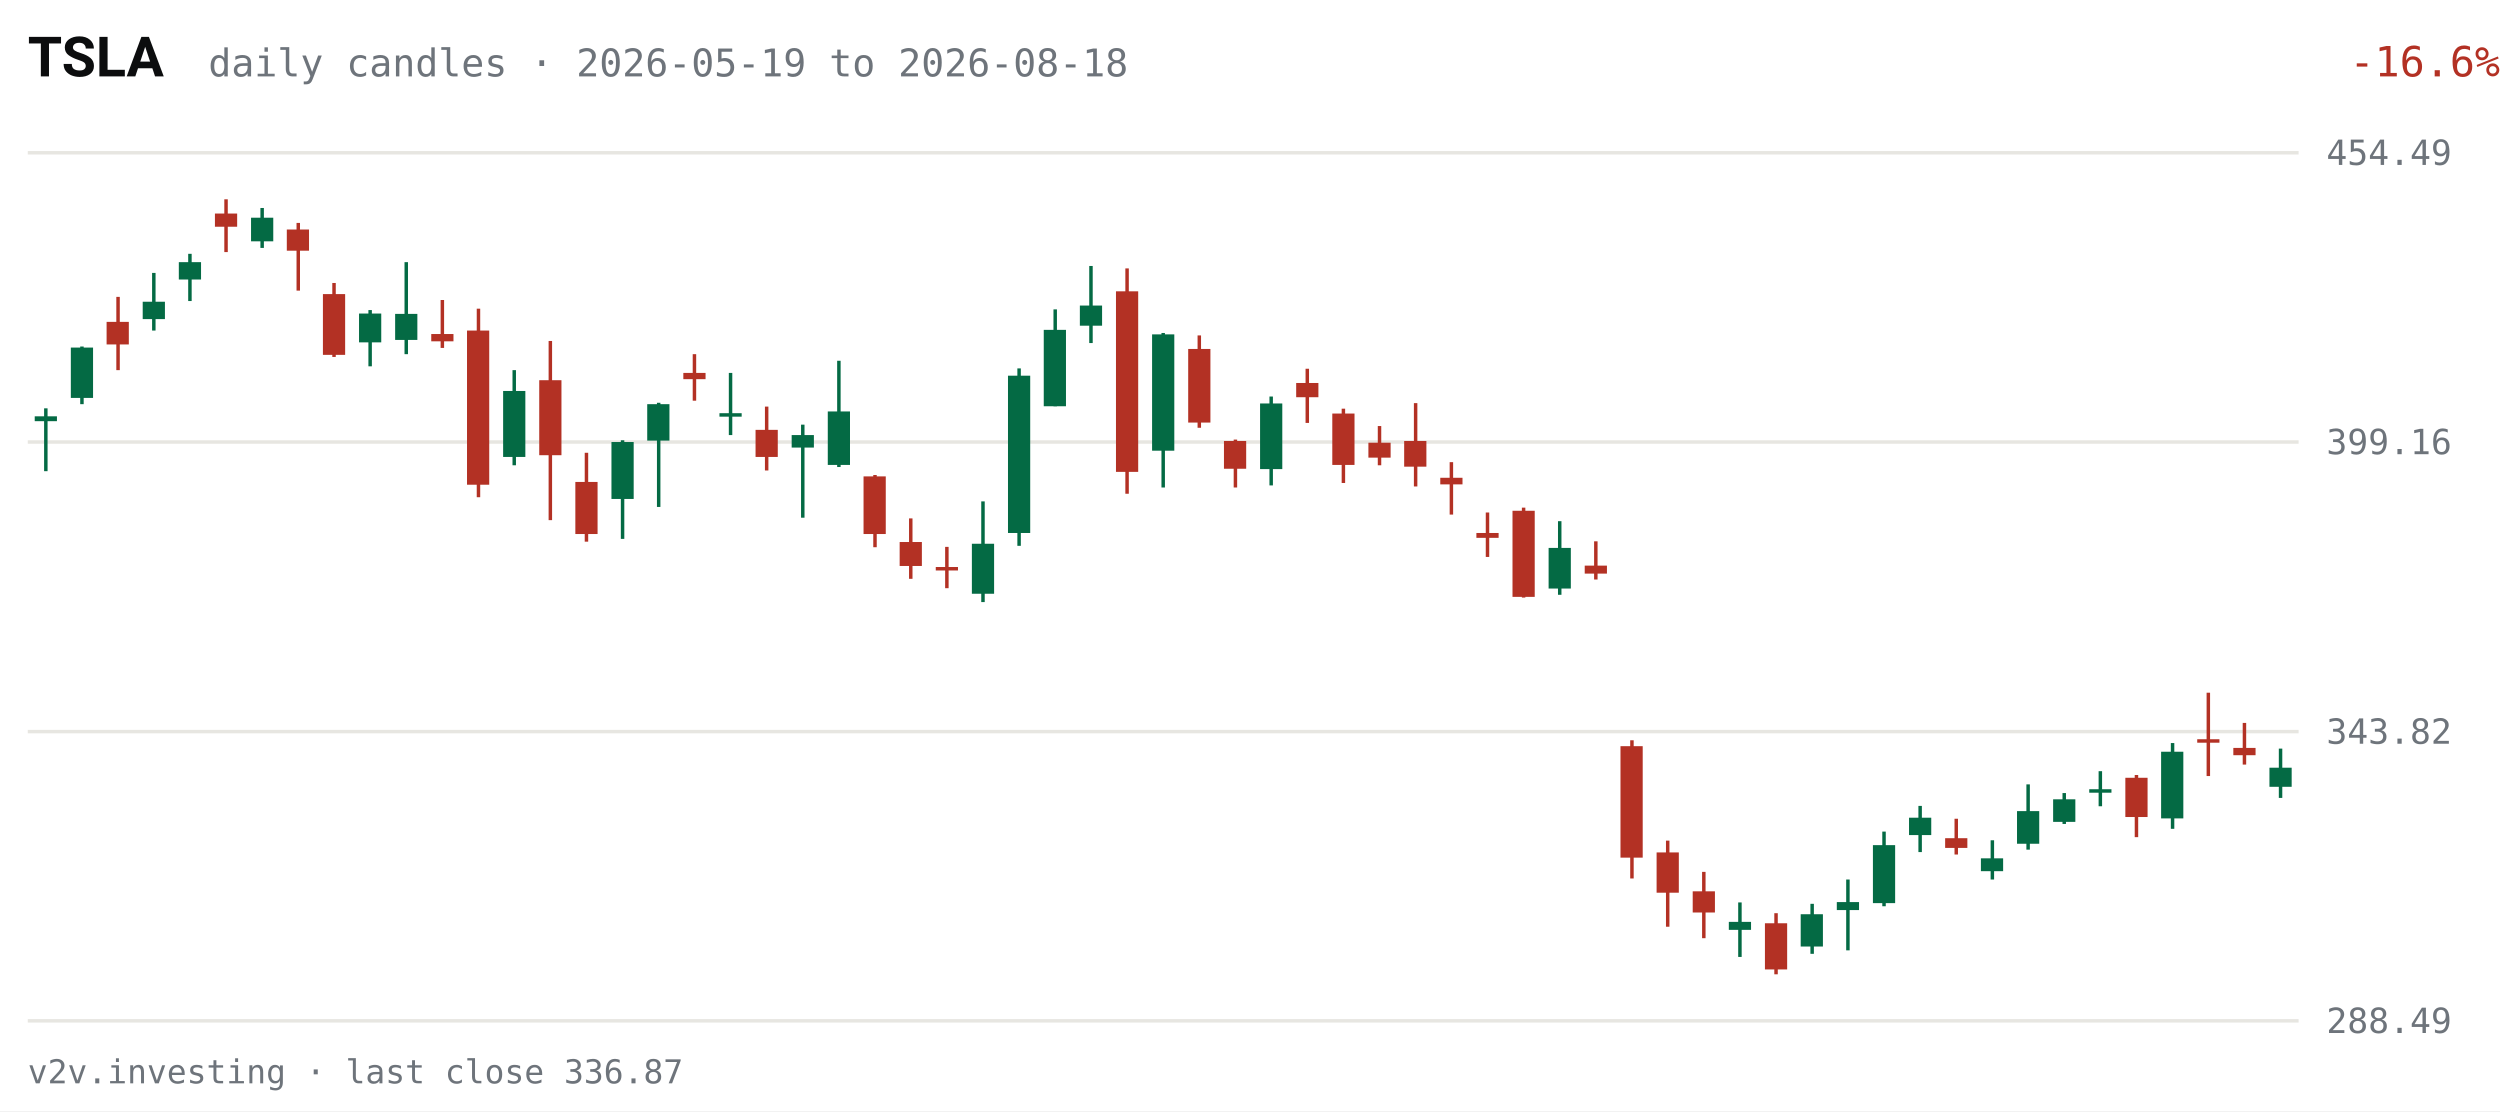
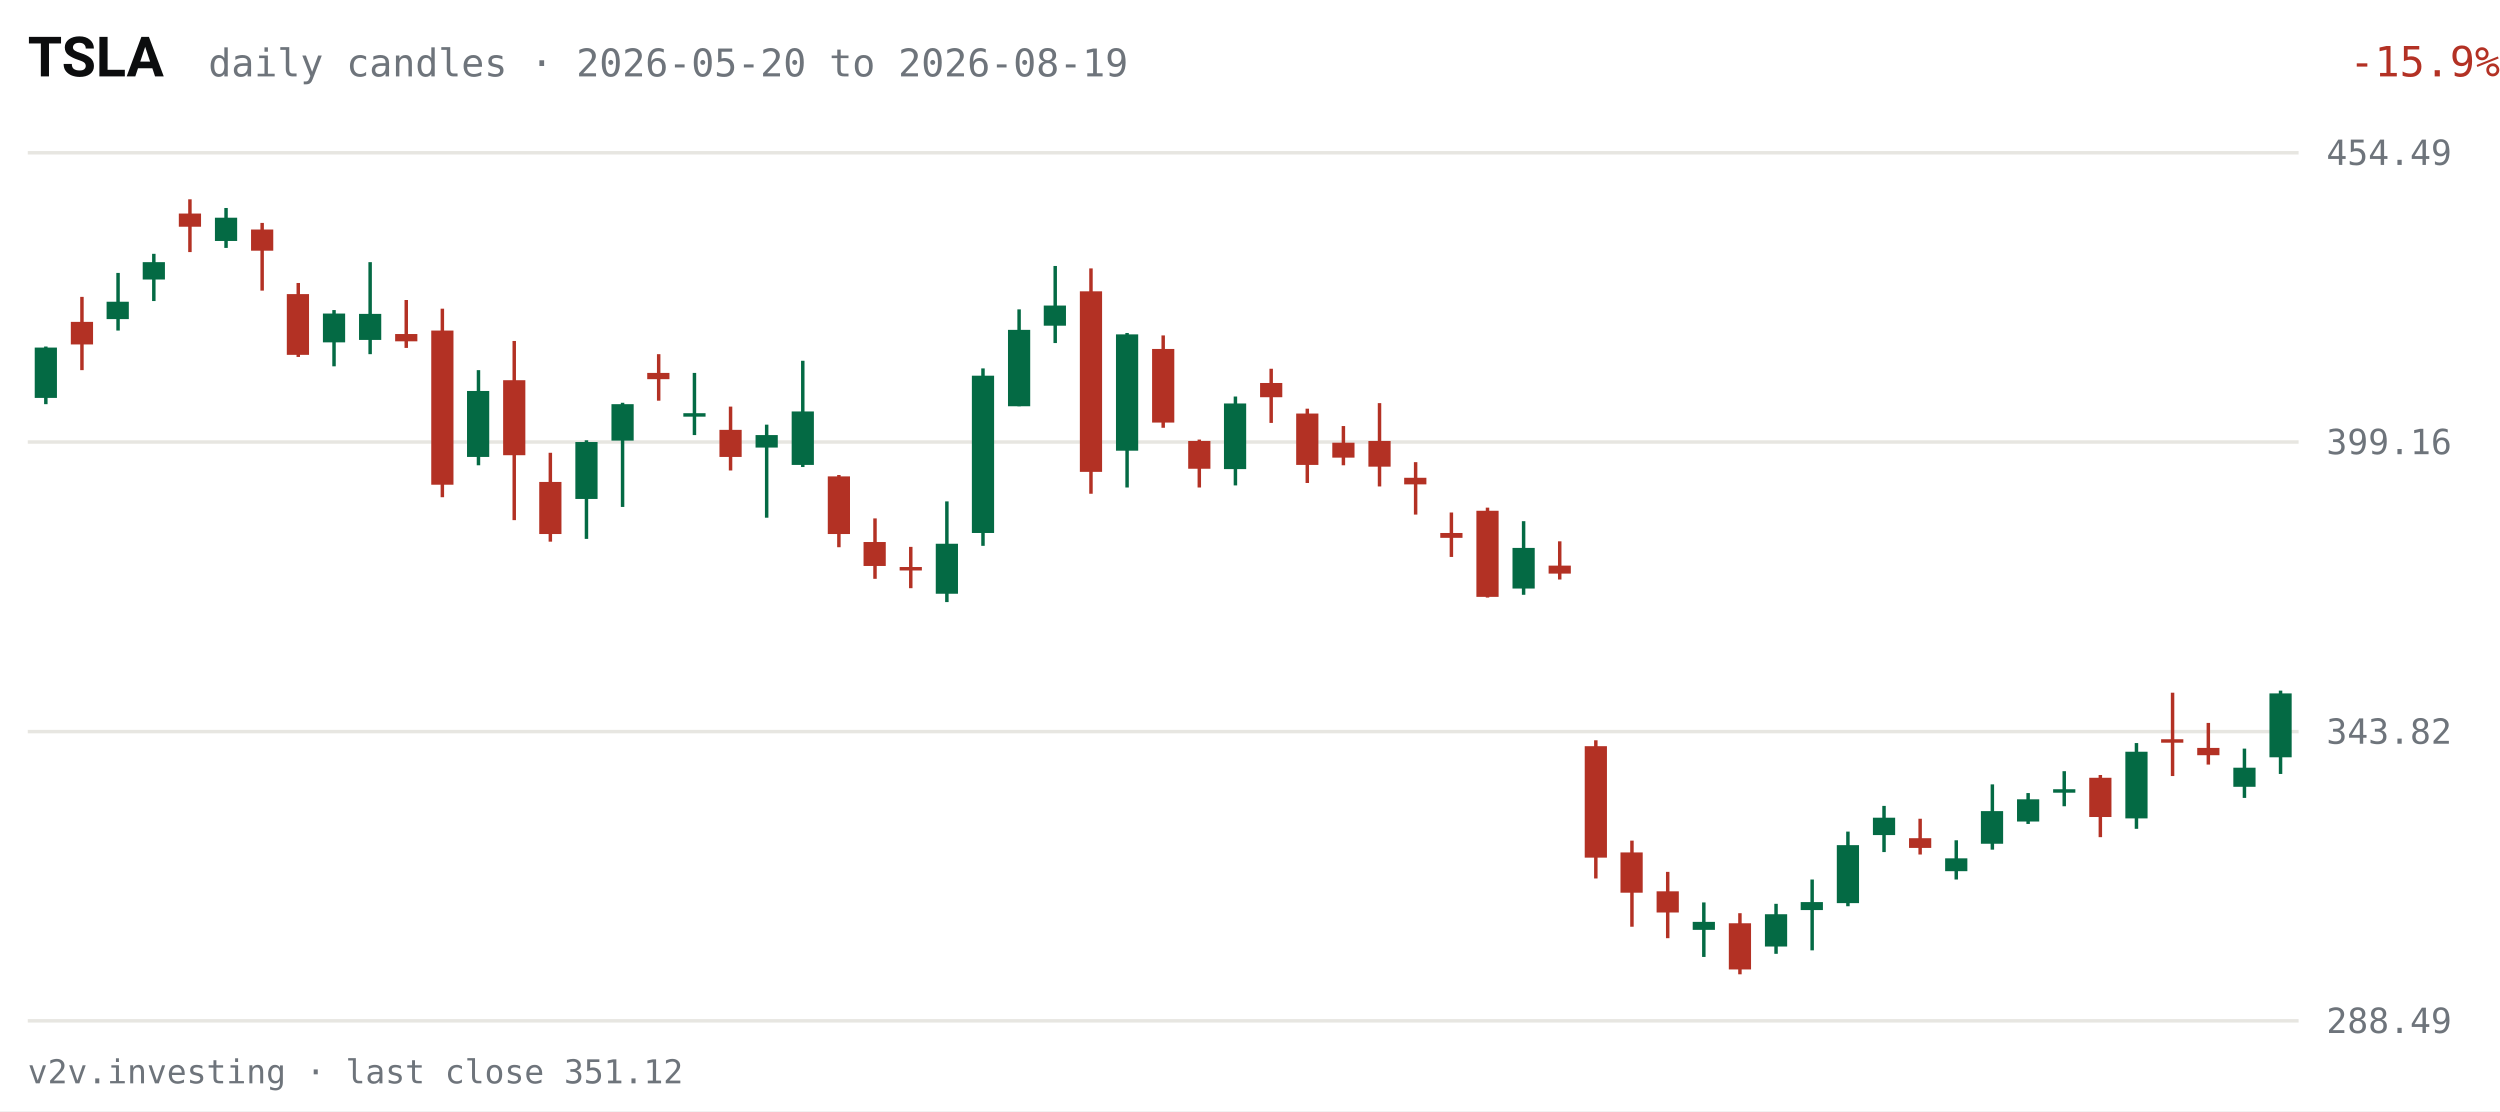
<svg xmlns="http://www.w3.org/2000/svg" viewBox="0 0 720 320" width="720" height="320" role="img" aria-label="TSLA daily candles, last 63 sessions">
  <rect width="720" height="320" fill="#FFFFFF" />
  <text x="8" y="22" fill="#0C0D0E" font-size="16" font-weight="600" font-family="system-ui,-apple-system,Segoe UI,Roboto,sans-serif">TSLA</text>
-   <text x="60" y="22" fill="#6E747B" font-size="11" font-family="ui-monospace,SFMono-Regular,Menlo,Consolas,monospace">daily candles · 2026-05-19 to 2026-08-18</text>
-   <text x="670" y="22" fill="#B33124" font-size="12" text-anchor="end" font-family="ui-monospace,SFMono-Regular,Menlo,Consolas,monospace" transform="translate(50,0)">-16.6%</text>
+   <text x="60" y="22" fill="#6E747B" font-size="11" font-family="ui-monospace,SFMono-Regular,Menlo,Consolas,monospace">daily candles · 2026-05-20 to 2026-08-19</text>
+   <text x="670" y="22" fill="#B33124" font-size="12" text-anchor="end" font-family="ui-monospace,SFMono-Regular,Menlo,Consolas,monospace" transform="translate(50,0)">-15.9%</text>
  <g font-family="ui-monospace,SFMono-Regular,Menlo,Consolas,monospace">
    <line x1="8" y1="294.0" x2="662" y2="294.0" stroke="#E7E6E1" stroke-width="1" />
    <text x="670" y="297.5" fill="#6E747B" font-size="10">288.49</text>
    <line x1="8" y1="210.7" x2="662" y2="210.7" stroke="#E7E6E1" stroke-width="1" />
    <text x="670" y="214.2" fill="#6E747B" font-size="10">343.82</text>
    <line x1="8" y1="127.3" x2="662" y2="127.3" stroke="#E7E6E1" stroke-width="1" />
    <text x="670" y="130.8" fill="#6E747B" font-size="10">399.16</text>
    <line x1="8" y1="44.0" x2="662" y2="44.0" stroke="#E7E6E1" stroke-width="1" />
    <text x="670" y="47.5" fill="#6E747B" font-size="10">454.49</text>
-     <line x1="13.2" y1="117.6" x2="13.2" y2="135.7" stroke="#046A44" stroke-width="1" />
-     <rect x="10.0" y="119.9" width="6.4" height="1.4" fill="#046A44" />
-     <line x1="23.6" y1="99.8" x2="23.6" y2="116.4" stroke="#046A44" stroke-width="1" />
-     <rect x="20.4" y="100.1" width="6.4" height="14.5" fill="#046A44" />
-     <line x1="34.0" y1="85.5" x2="34.0" y2="106.6" stroke="#B33124" stroke-width="1" />
-     <rect x="30.7" y="92.7" width="6.4" height="6.5" fill="#B33124" />
-     <line x1="44.3" y1="78.6" x2="44.3" y2="95.2" stroke="#046A44" stroke-width="1" />
-     <rect x="41.1" y="86.9" width="6.4" height="5.0" fill="#046A44" />
-     <line x1="54.7" y1="73.1" x2="54.7" y2="86.7" stroke="#046A44" stroke-width="1" />
-     <rect x="51.5" y="75.5" width="6.4" height="5.0" fill="#046A44" />
-     <line x1="65.1" y1="57.4" x2="65.1" y2="72.6" stroke="#B33124" stroke-width="1" />
-     <rect x="61.9" y="61.5" width="6.4" height="3.8" fill="#B33124" />
-     <line x1="75.5" y1="59.9" x2="75.5" y2="71.4" stroke="#046A44" stroke-width="1" />
-     <rect x="72.3" y="62.7" width="6.4" height="6.8" fill="#046A44" />
-     <line x1="85.9" y1="64.2" x2="85.9" y2="83.7" stroke="#B33124" stroke-width="1" />
-     <rect x="82.6" y="66.1" width="6.4" height="6.1" fill="#B33124" />
-     <line x1="96.2" y1="81.5" x2="96.2" y2="102.8" stroke="#B33124" stroke-width="1" />
-     <rect x="93.0" y="84.7" width="6.4" height="17.5" fill="#B33124" />
-     <line x1="106.6" y1="89.3" x2="106.6" y2="105.5" stroke="#046A44" stroke-width="1" />
-     <rect x="103.4" y="90.3" width="6.4" height="8.3" fill="#046A44" />
-     <line x1="117.0" y1="75.5" x2="117.0" y2="102.0" stroke="#046A44" stroke-width="1" />
-     <rect x="113.8" y="90.4" width="6.4" height="7.5" fill="#046A44" />
-     <line x1="127.4" y1="86.4" x2="127.4" y2="100.2" stroke="#B33124" stroke-width="1" />
-     <rect x="124.2" y="96.2" width="6.4" height="2.1" fill="#B33124" />
-     <line x1="137.8" y1="88.9" x2="137.8" y2="143.2" stroke="#B33124" stroke-width="1" />
-     <rect x="134.5" y="95.2" width="6.4" height="44.4" fill="#B33124" />
-     <line x1="148.1" y1="106.6" x2="148.1" y2="134.0" stroke="#046A44" stroke-width="1" />
-     <rect x="144.9" y="112.6" width="6.4" height="19.0" fill="#046A44" />
-     <line x1="158.5" y1="98.2" x2="158.5" y2="149.8" stroke="#B33124" stroke-width="1" />
-     <rect x="155.3" y="109.5" width="6.4" height="21.6" fill="#B33124" />
-     <line x1="168.9" y1="130.4" x2="168.9" y2="156.0" stroke="#B33124" stroke-width="1" />
-     <rect x="165.7" y="138.8" width="6.4" height="15.0" fill="#B33124" />
-     <line x1="179.3" y1="126.8" x2="179.3" y2="155.2" stroke="#046A44" stroke-width="1" />
-     <rect x="176.1" y="127.3" width="6.4" height="16.4" fill="#046A44" />
-     <line x1="189.7" y1="116.0" x2="189.7" y2="146.0" stroke="#046A44" stroke-width="1" />
-     <rect x="186.4" y="116.4" width="6.4" height="10.5" fill="#046A44" />
-     <line x1="200.0" y1="102.0" x2="200.0" y2="115.4" stroke="#B33124" stroke-width="1" />
-     <rect x="196.8" y="107.4" width="6.4" height="1.8" fill="#B33124" />
-     <line x1="210.4" y1="107.4" x2="210.4" y2="125.3" stroke="#046A44" stroke-width="1" />
-     <rect x="207.2" y="119.0" width="6.4" height="1.0" fill="#046A44" />
-     <line x1="220.8" y1="117.1" x2="220.8" y2="135.5" stroke="#B33124" stroke-width="1" />
-     <rect x="217.6" y="123.8" width="6.4" height="7.8" fill="#B33124" />
-     <line x1="231.2" y1="122.3" x2="231.2" y2="149.1" stroke="#046A44" stroke-width="1" />
-     <rect x="228.0" y="125.3" width="6.4" height="3.6" fill="#046A44" />
-     <line x1="241.6" y1="103.9" x2="241.6" y2="134.5" stroke="#046A44" stroke-width="1" />
-     <rect x="238.4" y="118.5" width="6.4" height="15.4" fill="#046A44" />
-     <line x1="252.0" y1="136.8" x2="252.0" y2="157.6" stroke="#B33124" stroke-width="1" />
-     <rect x="248.7" y="137.2" width="6.4" height="16.6" fill="#B33124" />
-     <line x1="262.3" y1="149.3" x2="262.3" y2="166.7" stroke="#B33124" stroke-width="1" />
-     <rect x="259.1" y="156.1" width="6.4" height="6.9" fill="#B33124" />
-     <line x1="272.7" y1="157.5" x2="272.7" y2="169.4" stroke="#B33124" stroke-width="1" />
-     <rect x="269.5" y="163.3" width="6.4" height="1.0" fill="#B33124" />
-     <line x1="283.1" y1="144.4" x2="283.1" y2="173.4" stroke="#046A44" stroke-width="1" />
-     <rect x="279.9" y="156.6" width="6.4" height="14.4" fill="#046A44" />
-     <line x1="293.5" y1="106.1" x2="293.5" y2="157.2" stroke="#046A44" stroke-width="1" />
-     <rect x="290.3" y="108.2" width="6.4" height="45.3" fill="#046A44" />
-     <line x1="303.9" y1="89.1" x2="303.9" y2="117.0" stroke="#046A44" stroke-width="1" />
-     <rect x="300.6" y="95.0" width="6.4" height="22.0" fill="#046A44" />
-     <line x1="314.2" y1="76.6" x2="314.2" y2="98.8" stroke="#046A44" stroke-width="1" />
-     <rect x="311.0" y="88.0" width="6.4" height="5.8" fill="#046A44" />
-     <line x1="324.6" y1="77.3" x2="324.6" y2="142.2" stroke="#B33124" stroke-width="1" />
-     <rect x="321.4" y="83.9" width="6.4" height="52.0" fill="#B33124" />
-     <line x1="335.0" y1="95.9" x2="335.0" y2="140.4" stroke="#046A44" stroke-width="1" />
-     <rect x="331.8" y="96.3" width="6.4" height="33.5" fill="#046A44" />
-     <line x1="345.4" y1="96.6" x2="345.4" y2="123.2" stroke="#B33124" stroke-width="1" />
-     <rect x="342.2" y="100.5" width="6.4" height="21.2" fill="#B33124" />
-     <line x1="355.8" y1="126.6" x2="355.8" y2="140.4" stroke="#B33124" stroke-width="1" />
-     <rect x="352.5" y="127.0" width="6.4" height="8.0" fill="#B33124" />
-     <line x1="366.1" y1="114.2" x2="366.1" y2="139.8" stroke="#046A44" stroke-width="1" />
-     <rect x="362.9" y="116.2" width="6.4" height="18.9" fill="#046A44" />
-     <line x1="376.5" y1="106.2" x2="376.5" y2="121.8" stroke="#B33124" stroke-width="1" />
-     <rect x="373.3" y="110.3" width="6.4" height="4.1" fill="#B33124" />
-     <line x1="386.9" y1="117.7" x2="386.9" y2="139.1" stroke="#B33124" stroke-width="1" />
-     <rect x="383.7" y="119.1" width="6.4" height="14.8" fill="#B33124" />
-     <line x1="397.3" y1="122.7" x2="397.3" y2="134.0" stroke="#B33124" stroke-width="1" />
-     <rect x="394.1" y="127.5" width="6.4" height="4.3" fill="#B33124" />
-     <line x1="407.7" y1="116.1" x2="407.7" y2="140.1" stroke="#B33124" stroke-width="1" />
-     <rect x="404.4" y="127.0" width="6.4" height="7.4" fill="#B33124" />
-     <line x1="418.0" y1="133.1" x2="418.0" y2="148.2" stroke="#B33124" stroke-width="1" />
-     <rect x="414.8" y="137.6" width="6.4" height="1.9" fill="#B33124" />
-     <line x1="428.4" y1="147.6" x2="428.4" y2="160.4" stroke="#B33124" stroke-width="1" />
-     <rect x="425.2" y="153.5" width="6.4" height="1.4" fill="#B33124" />
-     <line x1="438.8" y1="146.2" x2="438.8" y2="172.1" stroke="#B33124" stroke-width="1" />
-     <rect x="435.6" y="147.1" width="6.4" height="24.8" fill="#B33124" />
-     <line x1="449.2" y1="150.1" x2="449.2" y2="171.3" stroke="#046A44" stroke-width="1" />
-     <rect x="446.0" y="157.8" width="6.4" height="11.7" fill="#046A44" />
-     <line x1="459.6" y1="155.9" x2="459.6" y2="166.9" stroke="#B33124" stroke-width="1" />
-     <rect x="456.4" y="162.9" width="6.4" height="2.3" fill="#B33124" />
-     <line x1="470.0" y1="213.2" x2="470.0" y2="253.0" stroke="#B33124" stroke-width="1" />
-     <rect x="466.7" y="214.9" width="6.4" height="32.1" fill="#B33124" />
-     <line x1="480.3" y1="242.1" x2="480.3" y2="266.9" stroke="#B33124" stroke-width="1" />
-     <rect x="477.1" y="245.5" width="6.4" height="11.6" fill="#B33124" />
-     <line x1="490.7" y1="251.1" x2="490.7" y2="270.2" stroke="#B33124" stroke-width="1" />
-     <rect x="487.5" y="256.7" width="6.4" height="6.1" fill="#B33124" />
-     <line x1="501.1" y1="259.9" x2="501.1" y2="275.6" stroke="#046A44" stroke-width="1" />
-     <rect x="497.9" y="265.5" width="6.4" height="2.3" fill="#046A44" />
-     <line x1="511.5" y1="263.0" x2="511.5" y2="280.6" stroke="#B33124" stroke-width="1" />
-     <rect x="508.3" y="265.9" width="6.4" height="13.3" fill="#B33124" />
-     <line x1="521.9" y1="260.3" x2="521.9" y2="274.7" stroke="#046A44" stroke-width="1" />
-     <rect x="518.6" y="263.3" width="6.4" height="9.3" fill="#046A44" />
-     <line x1="532.2" y1="253.3" x2="532.2" y2="273.7" stroke="#046A44" stroke-width="1" />
-     <rect x="529.0" y="259.8" width="6.4" height="2.3" fill="#046A44" />
-     <line x1="542.6" y1="239.5" x2="542.6" y2="261.0" stroke="#046A44" stroke-width="1" />
-     <rect x="539.4" y="243.4" width="6.4" height="16.7" fill="#046A44" />
-     <line x1="553.0" y1="232.1" x2="553.0" y2="245.4" stroke="#046A44" stroke-width="1" />
-     <rect x="549.8" y="235.5" width="6.4" height="5.0" fill="#046A44" />
-     <line x1="563.4" y1="235.8" x2="563.4" y2="246.1" stroke="#B33124" stroke-width="1" />
-     <rect x="560.2" y="241.4" width="6.4" height="2.8" fill="#B33124" />
-     <line x1="573.8" y1="242.0" x2="573.8" y2="253.3" stroke="#046A44" stroke-width="1" />
-     <rect x="570.5" y="247.2" width="6.4" height="3.7" fill="#046A44" />
-     <line x1="584.1" y1="225.9" x2="584.1" y2="244.7" stroke="#046A44" stroke-width="1" />
-     <rect x="580.9" y="233.6" width="6.4" height="9.4" fill="#046A44" />
-     <line x1="594.5" y1="228.4" x2="594.5" y2="237.3" stroke="#046A44" stroke-width="1" />
-     <rect x="591.3" y="230.2" width="6.4" height="6.5" fill="#046A44" />
-     <line x1="604.9" y1="222.1" x2="604.9" y2="232.2" stroke="#046A44" stroke-width="1" />
-     <rect x="601.7" y="227.3" width="6.4" height="1.0" fill="#046A44" />
-     <line x1="615.3" y1="223.2" x2="615.3" y2="241.1" stroke="#B33124" stroke-width="1" />
-     <rect x="612.1" y="224.0" width="6.4" height="11.3" fill="#B33124" />
-     <line x1="625.7" y1="214.0" x2="625.7" y2="238.7" stroke="#046A44" stroke-width="1" />
-     <rect x="622.4" y="216.5" width="6.4" height="19.2" fill="#046A44" />
-     <line x1="636.0" y1="199.5" x2="636.0" y2="223.5" stroke="#B33124" stroke-width="1" />
-     <rect x="632.8" y="212.9" width="6.4" height="1.0" fill="#B33124" />
-     <line x1="646.4" y1="208.2" x2="646.4" y2="220.2" stroke="#B33124" stroke-width="1" />
-     <rect x="643.2" y="215.4" width="6.4" height="2.1" fill="#B33124" />
-     <line x1="656.8" y1="215.6" x2="656.8" y2="229.8" stroke="#046A44" stroke-width="1" />
-     <rect x="653.6" y="221.1" width="6.4" height="5.5" fill="#046A44" />
+     <line x1="13.2" y1="99.8" x2="13.2" y2="116.4" stroke="#046A44" stroke-width="1" />
+     <rect x="10.0" y="100.1" width="6.4" height="14.5" fill="#046A44" />
+     <line x1="23.6" y1="85.5" x2="23.6" y2="106.6" stroke="#B33124" stroke-width="1" />
+     <rect x="20.4" y="92.7" width="6.4" height="6.5" fill="#B33124" />
+     <line x1="34.0" y1="78.6" x2="34.0" y2="95.2" stroke="#046A44" stroke-width="1" />
+     <rect x="30.7" y="86.9" width="6.4" height="5.0" fill="#046A44" />
+     <line x1="44.3" y1="73.1" x2="44.3" y2="86.7" stroke="#046A44" stroke-width="1" />
+     <rect x="41.1" y="75.5" width="6.4" height="5.0" fill="#046A44" />
+     <line x1="54.7" y1="57.4" x2="54.7" y2="72.6" stroke="#B33124" stroke-width="1" />
+     <rect x="51.5" y="61.5" width="6.4" height="3.8" fill="#B33124" />
+     <line x1="65.1" y1="59.9" x2="65.1" y2="71.4" stroke="#046A44" stroke-width="1" />
+     <rect x="61.9" y="62.7" width="6.4" height="6.7" fill="#046A44" />
+     <line x1="75.5" y1="64.2" x2="75.5" y2="83.7" stroke="#B33124" stroke-width="1" />
+     <rect x="72.3" y="66.1" width="6.4" height="6.1" fill="#B33124" />
+     <line x1="85.9" y1="81.5" x2="85.9" y2="102.8" stroke="#B33124" stroke-width="1" />
+     <rect x="82.6" y="84.7" width="6.4" height="17.5" fill="#B33124" />
+     <line x1="96.2" y1="89.3" x2="96.2" y2="105.5" stroke="#046A44" stroke-width="1" />
+     <rect x="93.0" y="90.3" width="6.4" height="8.3" fill="#046A44" />
+     <line x1="106.6" y1="75.5" x2="106.6" y2="102.0" stroke="#046A44" stroke-width="1" />
+     <rect x="103.4" y="90.4" width="6.4" height="7.5" fill="#046A44" />
+     <line x1="117.0" y1="86.4" x2="117.0" y2="100.2" stroke="#B33124" stroke-width="1" />
+     <rect x="113.8" y="96.2" width="6.4" height="2.1" fill="#B33124" />
+     <line x1="127.4" y1="88.9" x2="127.4" y2="143.2" stroke="#B33124" stroke-width="1" />
+     <rect x="124.2" y="95.2" width="6.4" height="44.4" fill="#B33124" />
+     <line x1="137.8" y1="106.6" x2="137.8" y2="134.0" stroke="#046A44" stroke-width="1" />
+     <rect x="134.5" y="112.6" width="6.4" height="19.0" fill="#046A44" />
+     <line x1="148.1" y1="98.2" x2="148.1" y2="149.8" stroke="#B33124" stroke-width="1" />
+     <rect x="144.9" y="109.5" width="6.4" height="21.6" fill="#B33124" />
+     <line x1="158.5" y1="130.4" x2="158.5" y2="156.0" stroke="#B33124" stroke-width="1" />
+     <rect x="155.3" y="138.8" width="6.4" height="15.0" fill="#B33124" />
+     <line x1="168.9" y1="126.8" x2="168.9" y2="155.2" stroke="#046A44" stroke-width="1" />
+     <rect x="165.7" y="127.3" width="6.4" height="16.4" fill="#046A44" />
+     <line x1="179.3" y1="116.0" x2="179.3" y2="146.0" stroke="#046A44" stroke-width="1" />
+     <rect x="176.1" y="116.4" width="6.4" height="10.5" fill="#046A44" />
+     <line x1="189.7" y1="102.0" x2="189.7" y2="115.4" stroke="#B33124" stroke-width="1" />
+     <rect x="186.4" y="107.4" width="6.4" height="1.8" fill="#B33124" />
+     <line x1="200.0" y1="107.4" x2="200.0" y2="125.3" stroke="#046A44" stroke-width="1" />
+     <rect x="196.8" y="119.0" width="6.4" height="1.0" fill="#046A44" />
+     <line x1="210.4" y1="117.1" x2="210.4" y2="135.5" stroke="#B33124" stroke-width="1" />
+     <rect x="207.2" y="123.8" width="6.4" height="7.8" fill="#B33124" />
+     <line x1="220.8" y1="122.3" x2="220.8" y2="149.1" stroke="#046A44" stroke-width="1" />
+     <rect x="217.6" y="125.3" width="6.4" height="3.6" fill="#046A44" />
+     <line x1="231.2" y1="103.9" x2="231.2" y2="134.5" stroke="#046A44" stroke-width="1" />
+     <rect x="228.0" y="118.5" width="6.4" height="15.4" fill="#046A44" />
+     <line x1="241.6" y1="136.8" x2="241.6" y2="157.6" stroke="#B33124" stroke-width="1" />
+     <rect x="238.4" y="137.2" width="6.4" height="16.6" fill="#B33124" />
+     <line x1="252.0" y1="149.3" x2="252.0" y2="166.7" stroke="#B33124" stroke-width="1" />
+     <rect x="248.7" y="156.1" width="6.4" height="6.9" fill="#B33124" />
+     <line x1="262.3" y1="157.5" x2="262.3" y2="169.4" stroke="#B33124" stroke-width="1" />
+     <rect x="259.1" y="163.3" width="6.4" height="1.0" fill="#B33124" />
+     <line x1="272.7" y1="144.4" x2="272.7" y2="173.4" stroke="#046A44" stroke-width="1" />
+     <rect x="269.5" y="156.6" width="6.4" height="14.4" fill="#046A44" />
+     <line x1="283.1" y1="106.1" x2="283.1" y2="157.2" stroke="#046A44" stroke-width="1" />
+     <rect x="279.9" y="108.2" width="6.4" height="45.3" fill="#046A44" />
+     <line x1="293.5" y1="89.1" x2="293.5" y2="117.0" stroke="#046A44" stroke-width="1" />
+     <rect x="290.3" y="95.0" width="6.4" height="22.0" fill="#046A44" />
+     <line x1="303.9" y1="76.6" x2="303.9" y2="98.8" stroke="#046A44" stroke-width="1" />
+     <rect x="300.6" y="88.0" width="6.4" height="5.8" fill="#046A44" />
+     <line x1="314.2" y1="77.3" x2="314.2" y2="142.2" stroke="#B33124" stroke-width="1" />
+     <rect x="311.0" y="83.9" width="6.4" height="52.0" fill="#B33124" />
+     <line x1="324.6" y1="95.9" x2="324.6" y2="140.4" stroke="#046A44" stroke-width="1" />
+     <rect x="321.4" y="96.3" width="6.4" height="33.5" fill="#046A44" />
+     <line x1="335.0" y1="96.6" x2="335.0" y2="123.2" stroke="#B33124" stroke-width="1" />
+     <rect x="331.8" y="100.5" width="6.4" height="21.2" fill="#B33124" />
+     <line x1="345.4" y1="126.6" x2="345.4" y2="140.4" stroke="#B33124" stroke-width="1" />
+     <rect x="342.2" y="127.0" width="6.4" height="8.0" fill="#B33124" />
+     <line x1="355.8" y1="114.2" x2="355.8" y2="139.8" stroke="#046A44" stroke-width="1" />
+     <rect x="352.5" y="116.2" width="6.4" height="18.9" fill="#046A44" />
+     <line x1="366.1" y1="106.2" x2="366.1" y2="121.8" stroke="#B33124" stroke-width="1" />
+     <rect x="362.9" y="110.3" width="6.4" height="4.1" fill="#B33124" />
+     <line x1="376.5" y1="117.7" x2="376.5" y2="139.1" stroke="#B33124" stroke-width="1" />
+     <rect x="373.3" y="119.1" width="6.4" height="14.8" fill="#B33124" />
+     <line x1="386.9" y1="122.7" x2="386.9" y2="134.0" stroke="#B33124" stroke-width="1" />
+     <rect x="383.7" y="127.5" width="6.4" height="4.3" fill="#B33124" />
+     <line x1="397.3" y1="116.1" x2="397.3" y2="140.1" stroke="#B33124" stroke-width="1" />
+     <rect x="394.1" y="127.0" width="6.4" height="7.4" fill="#B33124" />
+     <line x1="407.7" y1="133.1" x2="407.7" y2="148.2" stroke="#B33124" stroke-width="1" />
+     <rect x="404.4" y="137.6" width="6.4" height="1.9" fill="#B33124" />
+     <line x1="418.0" y1="147.6" x2="418.0" y2="160.4" stroke="#B33124" stroke-width="1" />
+     <rect x="414.8" y="153.5" width="6.4" height="1.4" fill="#B33124" />
+     <line x1="428.4" y1="146.2" x2="428.4" y2="172.1" stroke="#B33124" stroke-width="1" />
+     <rect x="425.2" y="147.1" width="6.4" height="24.8" fill="#B33124" />
+     <line x1="438.8" y1="150.1" x2="438.8" y2="171.3" stroke="#046A44" stroke-width="1" />
+     <rect x="435.6" y="157.8" width="6.4" height="11.7" fill="#046A44" />
+     <line x1="449.2" y1="155.9" x2="449.2" y2="166.9" stroke="#B33124" stroke-width="1" />
+     <rect x="446.0" y="162.9" width="6.4" height="2.3" fill="#B33124" />
+     <line x1="459.6" y1="213.2" x2="459.6" y2="253.0" stroke="#B33124" stroke-width="1" />
+     <rect x="456.4" y="214.9" width="6.4" height="32.1" fill="#B33124" />
+     <line x1="470.0" y1="242.1" x2="470.0" y2="266.9" stroke="#B33124" stroke-width="1" />
+     <rect x="466.7" y="245.5" width="6.4" height="11.6" fill="#B33124" />
+     <line x1="480.3" y1="251.1" x2="480.3" y2="270.2" stroke="#B33124" stroke-width="1" />
+     <rect x="477.1" y="256.7" width="6.4" height="6.1" fill="#B33124" />
+     <line x1="490.7" y1="259.9" x2="490.7" y2="275.6" stroke="#046A44" stroke-width="1" />
+     <rect x="487.5" y="265.5" width="6.4" height="2.3" fill="#046A44" />
+     <line x1="501.1" y1="263.0" x2="501.1" y2="280.6" stroke="#B33124" stroke-width="1" />
+     <rect x="497.9" y="265.9" width="6.4" height="13.3" fill="#B33124" />
+     <line x1="511.5" y1="260.3" x2="511.5" y2="274.7" stroke="#046A44" stroke-width="1" />
+     <rect x="508.3" y="263.3" width="6.4" height="9.3" fill="#046A44" />
+     <line x1="521.9" y1="253.3" x2="521.9" y2="273.7" stroke="#046A44" stroke-width="1" />
+     <rect x="518.6" y="259.8" width="6.4" height="2.3" fill="#046A44" />
+     <line x1="532.2" y1="239.5" x2="532.2" y2="261.0" stroke="#046A44" stroke-width="1" />
+     <rect x="529.0" y="243.4" width="6.4" height="16.7" fill="#046A44" />
+     <line x1="542.6" y1="232.1" x2="542.6" y2="245.4" stroke="#046A44" stroke-width="1" />
+     <rect x="539.4" y="235.5" width="6.4" height="5.0" fill="#046A44" />
+     <line x1="553.0" y1="235.8" x2="553.0" y2="246.1" stroke="#B33124" stroke-width="1" />
+     <rect x="549.8" y="241.4" width="6.4" height="2.8" fill="#B33124" />
+     <line x1="563.4" y1="242.0" x2="563.4" y2="253.3" stroke="#046A44" stroke-width="1" />
+     <rect x="560.2" y="247.2" width="6.4" height="3.7" fill="#046A44" />
+     <line x1="573.8" y1="225.9" x2="573.8" y2="244.7" stroke="#046A44" stroke-width="1" />
+     <rect x="570.5" y="233.6" width="6.4" height="9.4" fill="#046A44" />
+     <line x1="584.1" y1="228.4" x2="584.1" y2="237.3" stroke="#046A44" stroke-width="1" />
+     <rect x="580.9" y="230.2" width="6.4" height="6.4" fill="#046A44" />
+     <line x1="594.5" y1="222.1" x2="594.5" y2="232.2" stroke="#046A44" stroke-width="1" />
+     <rect x="591.3" y="227.3" width="6.4" height="1.0" fill="#046A44" />
+     <line x1="604.9" y1="223.2" x2="604.9" y2="241.1" stroke="#B33124" stroke-width="1" />
+     <rect x="601.7" y="224.0" width="6.4" height="11.3" fill="#B33124" />
+     <line x1="615.3" y1="214.0" x2="615.3" y2="238.7" stroke="#046A44" stroke-width="1" />
+     <rect x="612.1" y="216.5" width="6.4" height="19.2" fill="#046A44" />
+     <line x1="625.7" y1="199.5" x2="625.7" y2="223.5" stroke="#B33124" stroke-width="1" />
+     <rect x="622.4" y="212.9" width="6.4" height="1.0" fill="#B33124" />
+     <line x1="636.0" y1="208.2" x2="636.0" y2="220.2" stroke="#B33124" stroke-width="1" />
+     <rect x="632.8" y="215.4" width="6.4" height="2.1" fill="#B33124" />
+     <line x1="646.4" y1="215.6" x2="646.4" y2="229.8" stroke="#046A44" stroke-width="1" />
+     <rect x="643.2" y="221.1" width="6.4" height="5.5" fill="#046A44" />
+     <line x1="656.8" y1="198.9" x2="656.8" y2="222.9" stroke="#046A44" stroke-width="1" />
+     <rect x="653.6" y="199.7" width="6.4" height="18.4" fill="#046A44" />
  </g>
-   <text x="8" y="312" fill="#6E747B" font-size="9.5" font-family="ui-monospace,SFMono-Regular,Menlo,Consolas,monospace">v2v.investing · last close 336.87</text>
+   <text x="8" y="312" fill="#6E747B" font-size="9.5" font-family="ui-monospace,SFMono-Regular,Menlo,Consolas,monospace">v2v.investing · last close 351.12</text>
</svg>
